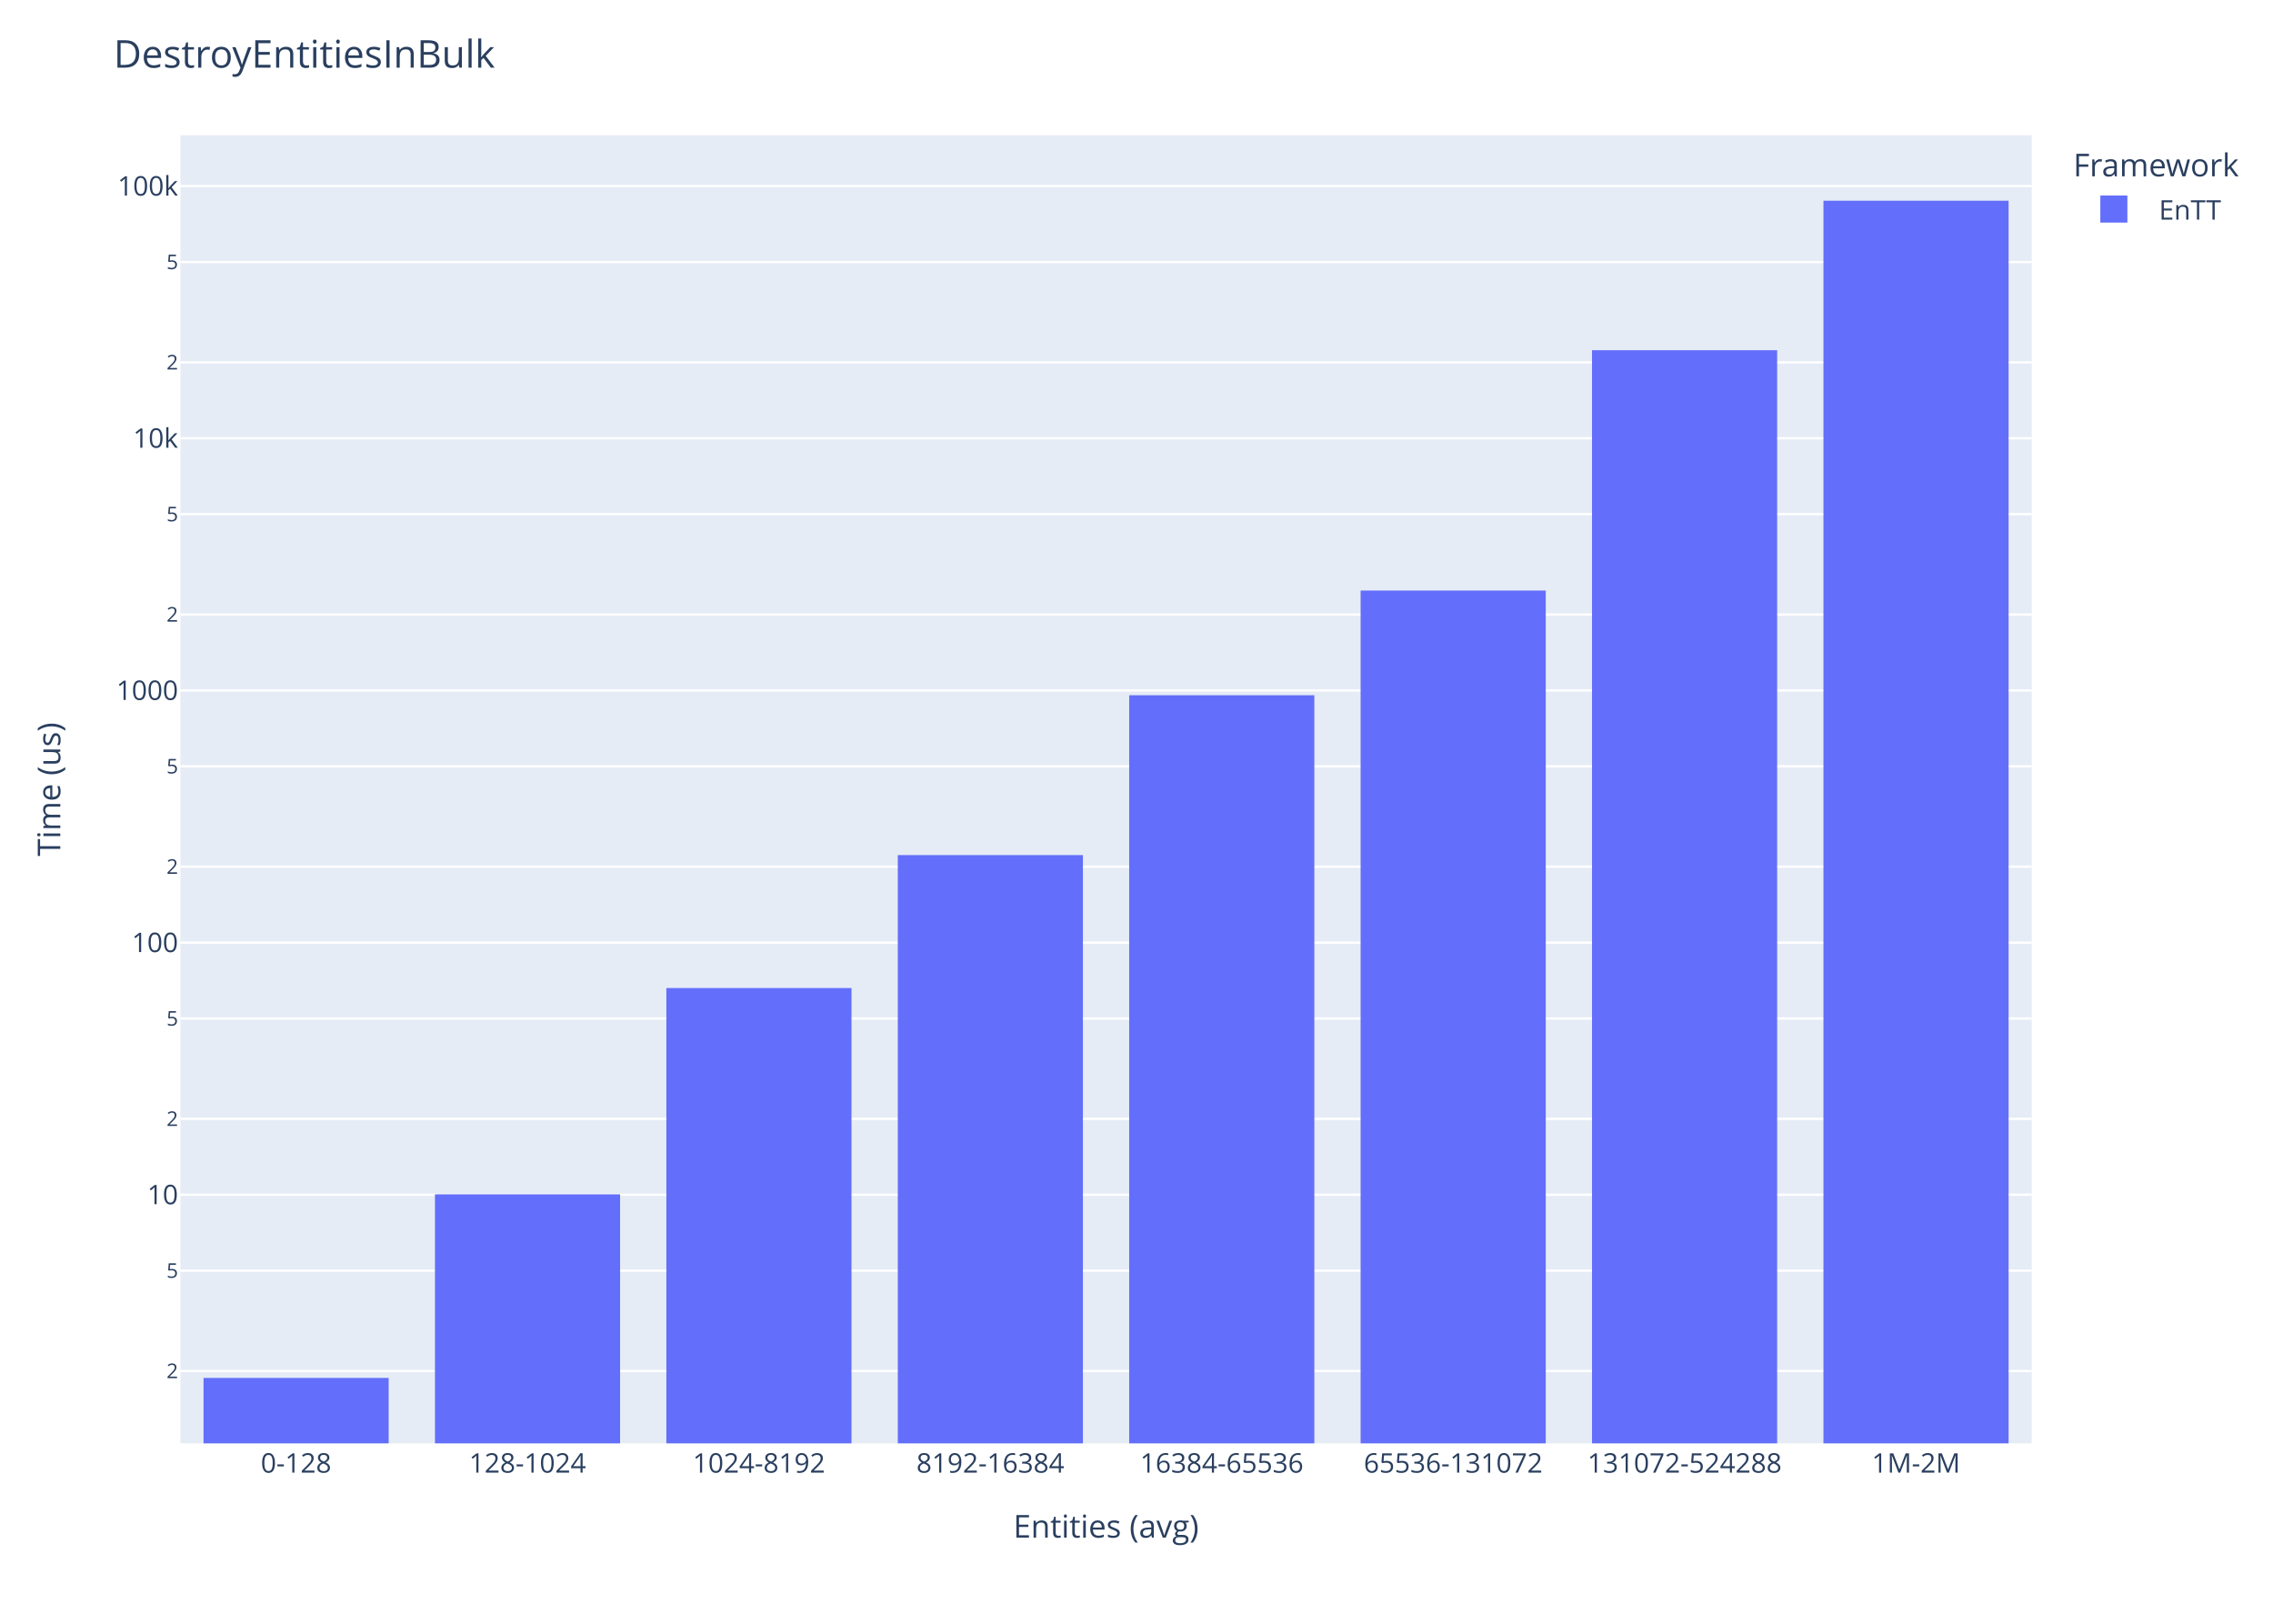
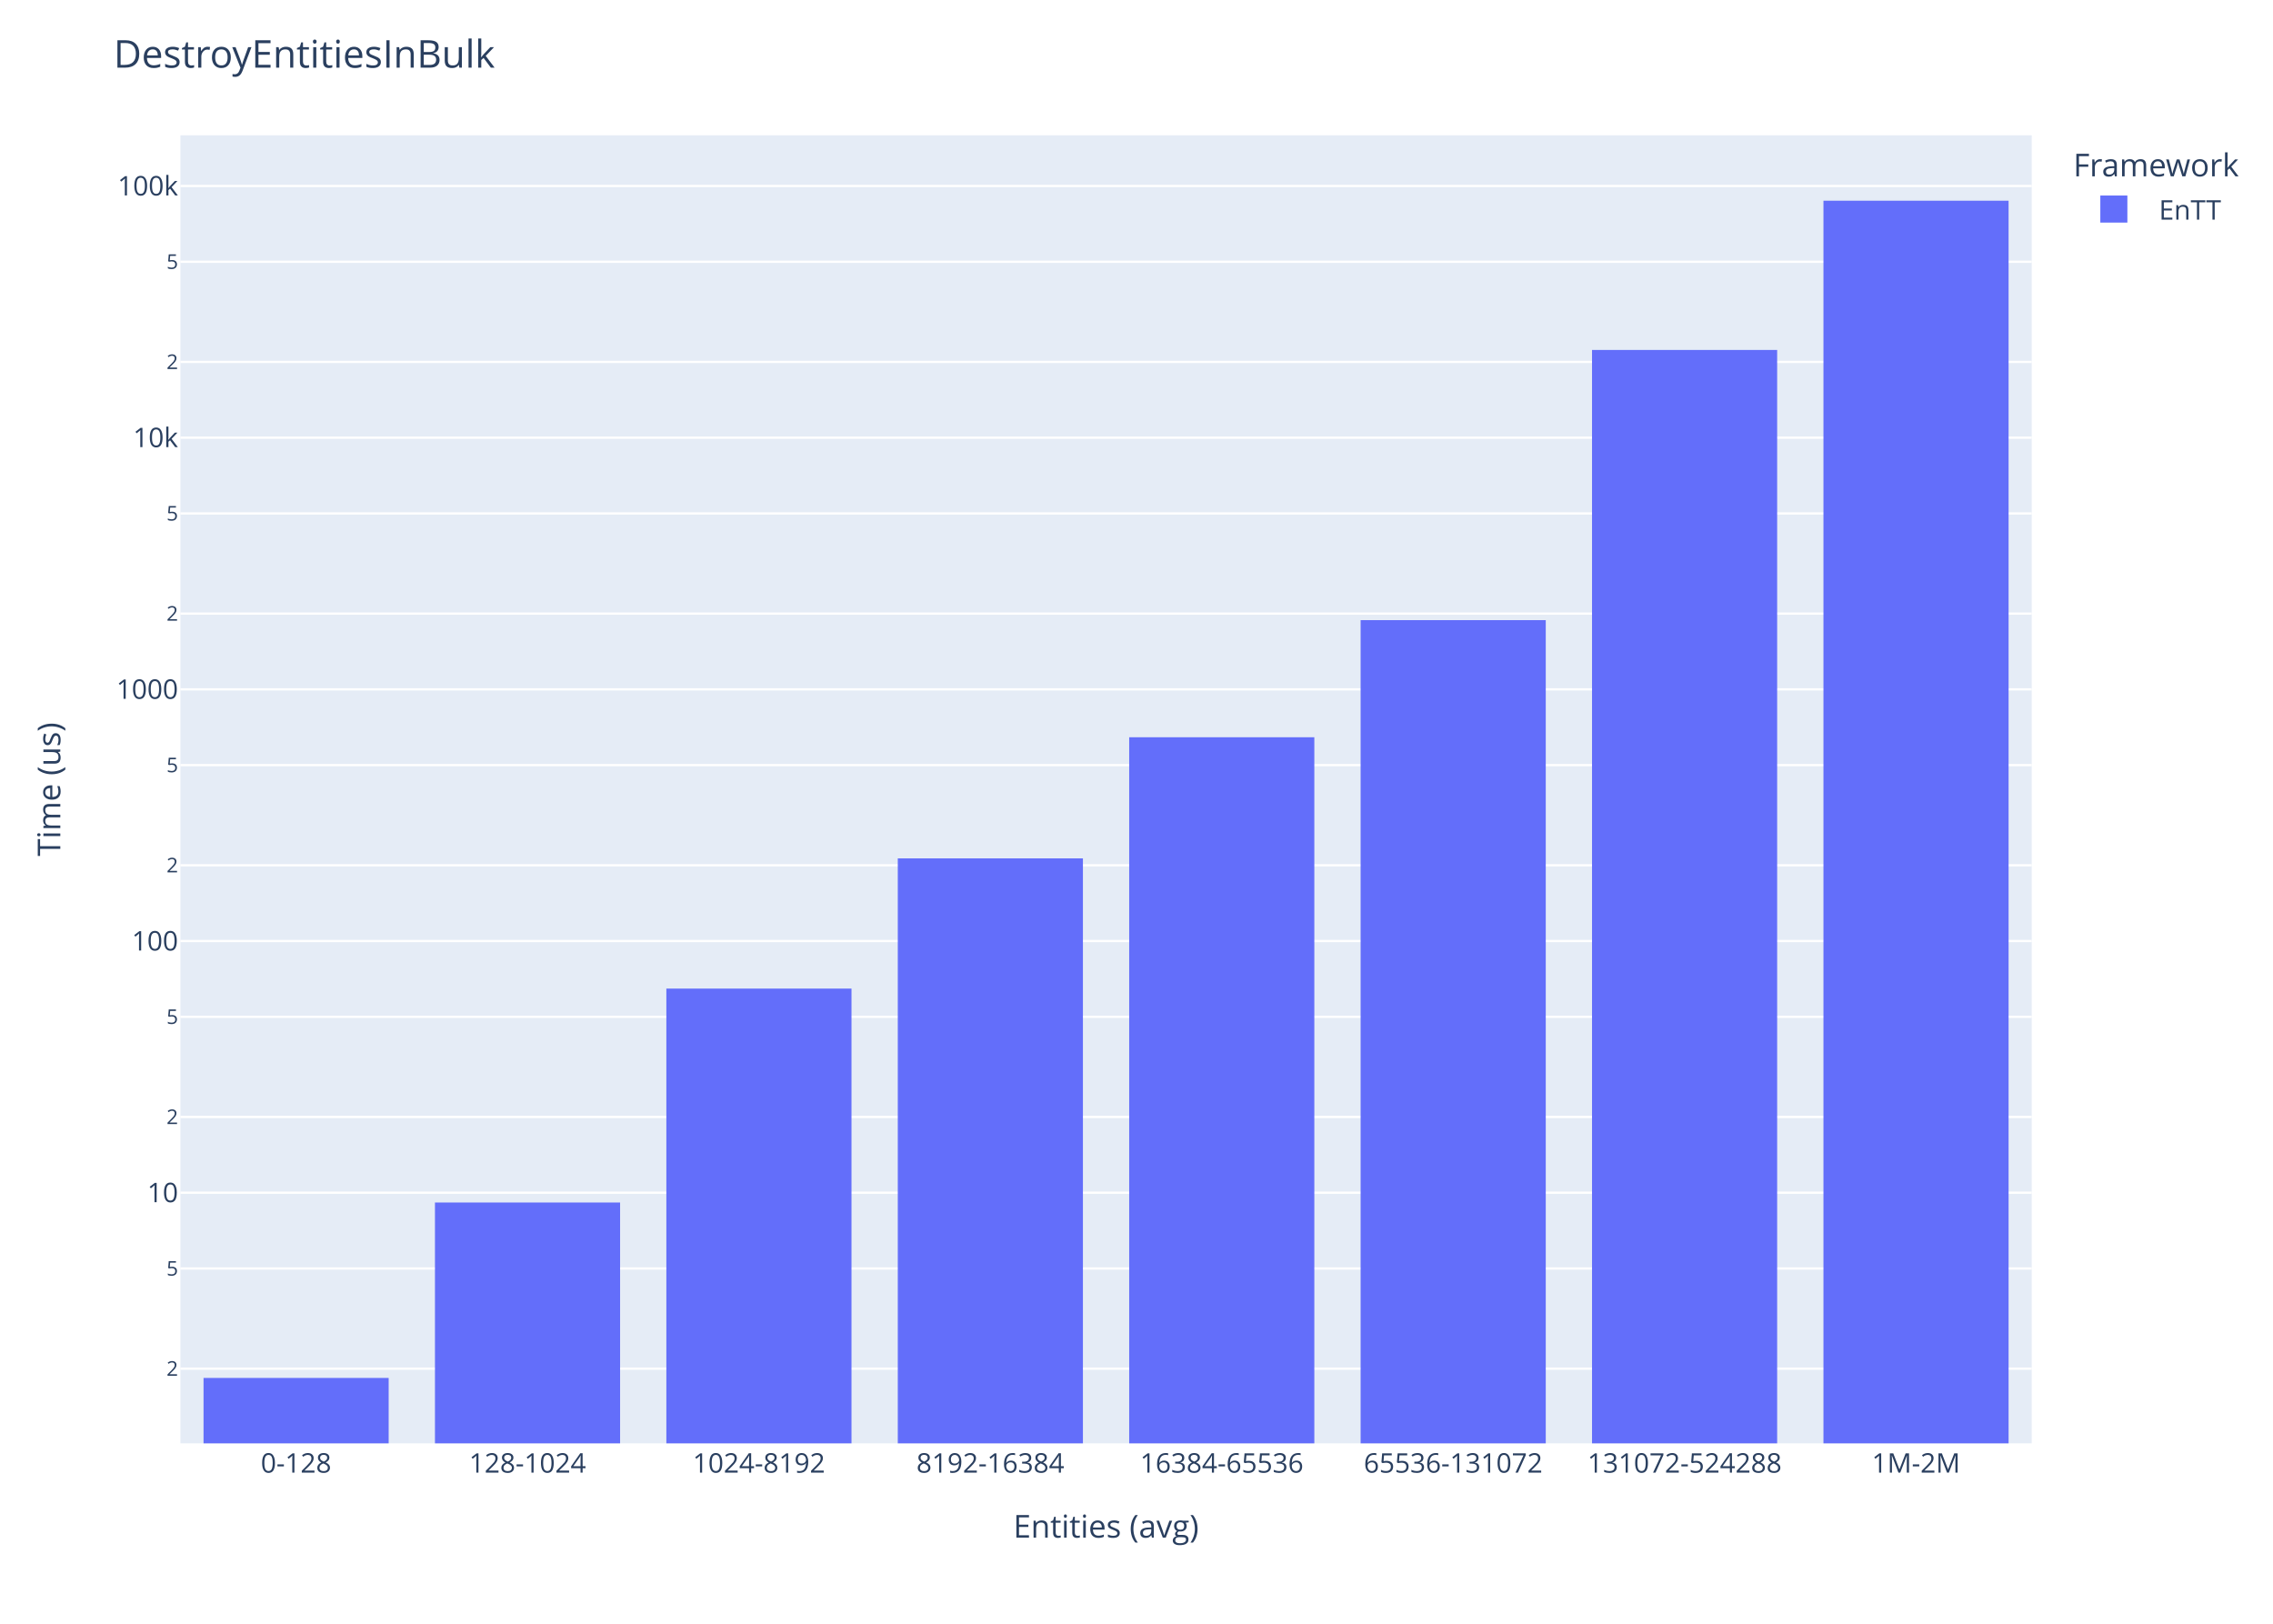
<svg xmlns="http://www.w3.org/2000/svg" class="main-svg" width="1008" height="720" style="" viewBox="0 0 1008 720">
  <rect x="0" y="0" width="1008" height="720" style="fill: rgb(255, 255, 255); fill-opacity: 1;" />
-   <defs id="defs-e6942e">
+   <defs id="defs-819018">
    <g class="clips">
-       <clipPath id="clipe6942exyplot" class="plotclip">
+       <clipPath id="clip819018xyplot" class="plotclip">
        <rect width="821" height="580" />
      </clipPath>
-       <clipPath class="axesclip" id="clipe6942ex">
+       <clipPath class="axesclip" id="clip819018x">
        <rect x="80" y="0" width="821" height="720" />
      </clipPath>
-       <clipPath class="axesclip" id="clipe6942ey">
+       <clipPath class="axesclip" id="clip819018y">
        <rect x="0" y="60" width="1008" height="580" />
      </clipPath>
-       <clipPath class="axesclip" id="clipe6942exy">
+       <clipPath class="axesclip" id="clip819018xy">
        <rect x="80" y="60" width="821" height="580" />
      </clipPath>
    </g>
    <g class="gradients" />
    <g class="patterns" />
  </defs>
  <g class="bglayer">
    <rect class="bg" x="80" y="60" width="821" height="580" style="fill: rgb(229, 236, 246); fill-opacity: 1; stroke-width: 0;" />
  </g>
  <g class="layer-below">
    <g class="imagelayer" />
    <g class="shapelayer" />
  </g>
  <g class="cartesianlayer">
    <g class="subplot xy">
      <g class="layer-subplot">
        <g class="shapelayer" />
        <g class="imagelayer" />
      </g>
      <g class="minor-gridlayer">
        <g class="x" />
        <g class="y" />
      </g>
      <g class="gridlayer">
        <g class="x" />
        <g class="y">
-           <path class="ygrid crisp" transform="translate(0,607.93)" d="M80,0h821" style="stroke: rgb(255, 255, 255); stroke-opacity: 1; stroke-width: 1px;" />
-           <path class="ygrid crisp" transform="translate(0,563.44)" d="M80,0h821" style="stroke: rgb(255, 255, 255); stroke-opacity: 1; stroke-width: 1px;" />
-           <path class="ygrid crisp" transform="translate(0,529.78)" d="M80,0h821" style="stroke: rgb(255, 255, 255); stroke-opacity: 1; stroke-width: 1px;" />
-           <path class="ygrid crisp" transform="translate(0,496.12)" d="M80,0h821" style="stroke: rgb(255, 255, 255); stroke-opacity: 1; stroke-width: 1px;" />
-           <path class="ygrid crisp" transform="translate(0,451.63)" d="M80,0h821" style="stroke: rgb(255, 255, 255); stroke-opacity: 1; stroke-width: 1px;" />
-           <path class="ygrid crisp" transform="translate(0,417.97)" d="M80,0h821" style="stroke: rgb(255, 255, 255); stroke-opacity: 1; stroke-width: 1px;" />
-           <path class="ygrid crisp" transform="translate(0,384.31)" d="M80,0h821" style="stroke: rgb(255, 255, 255); stroke-opacity: 1; stroke-width: 1px;" />
-           <path class="ygrid crisp" transform="translate(0,339.81)" d="M80,0h821" style="stroke: rgb(255, 255, 255); stroke-opacity: 1; stroke-width: 1px;" />
-           <path class="ygrid crisp" transform="translate(0,306.16)" d="M80,0h821" style="stroke: rgb(255, 255, 255); stroke-opacity: 1; stroke-width: 1px;" />
-           <path class="ygrid crisp" transform="translate(0,272.5)" d="M80,0h821" style="stroke: rgb(255, 255, 255); stroke-opacity: 1; stroke-width: 1px;" />
-           <path class="ygrid crisp" transform="translate(0,228)" d="M80,0h821" style="stroke: rgb(255, 255, 255); stroke-opacity: 1; stroke-width: 1px;" />
-           <path class="ygrid crisp" transform="translate(0,194.34)" d="M80,0h821" style="stroke: rgb(255, 255, 255); stroke-opacity: 1; stroke-width: 1px;" />
-           <path class="ygrid crisp" transform="translate(0,160.68)" d="M80,0h821" style="stroke: rgb(255, 255, 255); stroke-opacity: 1; stroke-width: 1px;" />
-           <path class="ygrid crisp" transform="translate(0,116.19)" d="M80,0h821" style="stroke: rgb(255, 255, 255); stroke-opacity: 1; stroke-width: 1px;" />
-           <path class="ygrid crisp" transform="translate(0,82.53)" d="M80,0h821" style="stroke: rgb(255, 255, 255); stroke-opacity: 1; stroke-width: 1px;" />
+           <path class="ygrid crisp" transform="translate(0,606.88)" d="M80,0h821" style="stroke: rgb(255, 255, 255); stroke-opacity: 1; stroke-width: 1px;" />
+           <path class="ygrid crisp" transform="translate(0,562.47)" d="M80,0h821" style="stroke: rgb(255, 255, 255); stroke-opacity: 1; stroke-width: 1px;" />
+           <path class="ygrid crisp" transform="translate(0,528.87)" d="M80,0h821" style="stroke: rgb(255, 255, 255); stroke-opacity: 1; stroke-width: 1px;" />
+           <path class="ygrid crisp" transform="translate(0,495.28)" d="M80,0h821" style="stroke: rgb(255, 255, 255); stroke-opacity: 1; stroke-width: 1px;" />
+           <path class="ygrid crisp" transform="translate(0,450.87)" d="M80,0h821" style="stroke: rgb(255, 255, 255); stroke-opacity: 1; stroke-width: 1px;" />
+           <path class="ygrid crisp" transform="translate(0,417.27)" d="M80,0h821" style="stroke: rgb(255, 255, 255); stroke-opacity: 1; stroke-width: 1px;" />
+           <path class="ygrid crisp" transform="translate(0,383.68)" d="M80,0h821" style="stroke: rgb(255, 255, 255); stroke-opacity: 1; stroke-width: 1px;" />
+           <path class="ygrid crisp" transform="translate(0,339.27)" d="M80,0h821" style="stroke: rgb(255, 255, 255); stroke-opacity: 1; stroke-width: 1px;" />
+           <path class="ygrid crisp" transform="translate(0,305.67)" d="M80,0h821" style="stroke: rgb(255, 255, 255); stroke-opacity: 1; stroke-width: 1px;" />
+           <path class="ygrid crisp" transform="translate(0,272.08)" d="M80,0h821" style="stroke: rgb(255, 255, 255); stroke-opacity: 1; stroke-width: 1px;" />
+           <path class="ygrid crisp" transform="translate(0,227.67)" d="M80,0h821" style="stroke: rgb(255, 255, 255); stroke-opacity: 1; stroke-width: 1px;" />
+           <path class="ygrid crisp" transform="translate(0,194.07)" d="M80,0h821" style="stroke: rgb(255, 255, 255); stroke-opacity: 1; stroke-width: 1px;" />
+           <path class="ygrid crisp" transform="translate(0,160.48)" d="M80,0h821" style="stroke: rgb(255, 255, 255); stroke-opacity: 1; stroke-width: 1px;" />
+           <path class="ygrid crisp" transform="translate(0,116.07)" d="M80,0h821" style="stroke: rgb(255, 255, 255); stroke-opacity: 1; stroke-width: 1px;" />
+           <path class="ygrid crisp" transform="translate(0,82.47)" d="M80,0h821" style="stroke: rgb(255, 255, 255); stroke-opacity: 1; stroke-width: 1px;" />
        </g>
      </g>
      <g class="zerolinelayer" />
      <path class="xlines-below" />
      <path class="ylines-below" />
      <g class="overlines-below" />
      <g class="xaxislayer-below" />
      <g class="yaxislayer-below" />
      <g class="overaxes-below" />
-       <g class="plot" transform="translate(80,60)" clip-path="url(#clipe6942exyplot)">
+       <g class="plot" transform="translate(80,60)" clip-path="url(#clip819018xyplot)">
        <g class="barlayer mlayer">
          <g class="trace bars" style="opacity: 1;">
            <g class="points">
              <g class="point">
                <path d="M10.26,6090V551H92.36V6090Z" style="vector-effect: non-scaling-stroke; opacity: 1; stroke-width: 0px; fill: rgb(99, 110, 250); fill-opacity: 1;" />
              </g>
              <g class="point">
-                 <path d="M112.89,6090V469.59H194.99V6090Z" style="vector-effect: non-scaling-stroke; opacity: 1; stroke-width: 0px; fill: rgb(99, 110, 250); fill-opacity: 1;" />
-               </g>
-               <g class="point">
-                 <path d="M215.51,6090V378.11H297.61V6090Z" style="vector-effect: non-scaling-stroke; opacity: 1; stroke-width: 0px; fill: rgb(99, 110, 250); fill-opacity: 1;" />
-               </g>
-               <g class="point">
-                 <path d="M318.14,6090V319.18H400.24V6090Z" style="vector-effect: non-scaling-stroke; opacity: 1; stroke-width: 0px; fill: rgb(99, 110, 250); fill-opacity: 1;" />
-               </g>
-               <g class="point">
-                 <path d="M420.76,6090V248.3H502.86V6090Z" style="vector-effect: non-scaling-stroke; opacity: 1; stroke-width: 0px; fill: rgb(99, 110, 250); fill-opacity: 1;" />
-               </g>
-               <g class="point">
-                 <path d="M523.39,6090V201.86H605.49V6090Z" style="vector-effect: non-scaling-stroke; opacity: 1; stroke-width: 0px; fill: rgb(99, 110, 250); fill-opacity: 1;" />
-               </g>
-               <g class="point">
-                 <path d="M626.01,6090V95.29H708.11V6090Z" style="vector-effect: non-scaling-stroke; opacity: 1; stroke-width: 0px; fill: rgb(99, 110, 250); fill-opacity: 1;" />
+                 <path d="M112.89,6090V473.23H194.99V6090Z" style="vector-effect: non-scaling-stroke; opacity: 1; stroke-width: 0px; fill: rgb(99, 110, 250); fill-opacity: 1;" />
+               </g>
+               <g class="point">
+                 <path d="M215.51,6090V378.36H297.61V6090Z" style="vector-effect: non-scaling-stroke; opacity: 1; stroke-width: 0px; fill: rgb(99, 110, 250); fill-opacity: 1;" />
+               </g>
+               <g class="point">
+                 <path d="M318.14,6090V320.63H400.24V6090Z" style="vector-effect: non-scaling-stroke; opacity: 1; stroke-width: 0px; fill: rgb(99, 110, 250); fill-opacity: 1;" />
+               </g>
+               <g class="point">
+                 <path d="M420.76,6090V266.92H502.86V6090Z" style="vector-effect: non-scaling-stroke; opacity: 1; stroke-width: 0px; fill: rgb(99, 110, 250); fill-opacity: 1;" />
+               </g>
+               <g class="point">
+                 <path d="M523.39,6090V214.98H605.49V6090Z" style="vector-effect: non-scaling-stroke; opacity: 1; stroke-width: 0px; fill: rgb(99, 110, 250); fill-opacity: 1;" />
+               </g>
+               <g class="point">
+                 <path d="M626.01,6090V95.18H708.11V6090Z" style="vector-effect: non-scaling-stroke; opacity: 1; stroke-width: 0px; fill: rgb(99, 110, 250); fill-opacity: 1;" />
              </g>
              <g class="point">
                <path d="M728.64,6090V29H810.74V6090Z" style="vector-effect: non-scaling-stroke; opacity: 1; stroke-width: 0px; fill: rgb(99, 110, 250); fill-opacity: 1;" />
              </g>
            </g>
          </g>
        </g>
      </g>
      <g class="overplot" />
      <path class="xlines-above crisp" d="M0,0" style="fill: none;" />
      <path class="ylines-above crisp" d="M0,0" style="fill: none;" />
      <g class="overlines-above" />
      <g class="xaxislayer-above">
        <g class="xtick">
          <text text-anchor="middle" x="0" y="653" transform="translate(131.31,0)" style="font-family: 'Open Sans', verdana, arial, sans-serif; font-size: 12px; fill: rgb(42, 63, 95); fill-opacity: 1; white-space: pre; opacity: 1;">0-128</text>
        </g>
        <g class="xtick">
          <text text-anchor="middle" x="0" y="653" transform="translate(233.94,0)" style="font-family: 'Open Sans', verdana, arial, sans-serif; font-size: 12px; fill: rgb(42, 63, 95); fill-opacity: 1; white-space: pre; opacity: 1;">128-1024</text>
        </g>
        <g class="xtick">
          <text text-anchor="middle" x="0" y="653" transform="translate(336.56,0)" style="font-family: 'Open Sans', verdana, arial, sans-serif; font-size: 12px; fill: rgb(42, 63, 95); fill-opacity: 1; white-space: pre; opacity: 1;">1024-8192</text>
        </g>
        <g class="xtick">
          <text text-anchor="middle" x="0" y="653" transform="translate(439.19,0)" style="font-family: 'Open Sans', verdana, arial, sans-serif; font-size: 12px; fill: rgb(42, 63, 95); fill-opacity: 1; white-space: pre; opacity: 1;">8192-16384</text>
        </g>
        <g class="xtick">
          <text text-anchor="middle" x="0" y="653" transform="translate(541.81,0)" style="font-family: 'Open Sans', verdana, arial, sans-serif; font-size: 12px; fill: rgb(42, 63, 95); fill-opacity: 1; white-space: pre; opacity: 1;">16384-65536</text>
        </g>
        <g class="xtick">
          <text text-anchor="middle" x="0" y="653" transform="translate(644.44,0)" style="font-family: 'Open Sans', verdana, arial, sans-serif; font-size: 12px; fill: rgb(42, 63, 95); fill-opacity: 1; white-space: pre; opacity: 1;">65536-131072</text>
        </g>
        <g class="xtick">
          <text text-anchor="middle" x="0" y="653" transform="translate(747.06,0)" style="font-family: 'Open Sans', verdana, arial, sans-serif; font-size: 12px; fill: rgb(42, 63, 95); fill-opacity: 1; white-space: pre; opacity: 1;">131072-524288</text>
        </g>
        <g class="xtick">
          <text text-anchor="middle" x="0" y="653" transform="translate(849.69,0)" style="font-family: 'Open Sans', verdana, arial, sans-serif; font-size: 12px; fill: rgb(42, 63, 95); fill-opacity: 1; white-space: pre; opacity: 1;">1M-2M</text>
        </g>
      </g>
      <g class="yaxislayer-above">
        <g class="ytick">
-           <text text-anchor="end" x="79" y="3.15" transform="translate(0,607.93)" style="font-family: 'Open Sans', verdana, arial, sans-serif; font-size: 9px; fill: rgb(42, 63, 95); fill-opacity: 1; white-space: pre; opacity: 1;">2</text>
-         </g>
-         <g class="ytick">
-           <text text-anchor="end" x="79" y="3.15" style="font-family: 'Open Sans', verdana, arial, sans-serif; font-size: 9px; fill: rgb(42, 63, 95); fill-opacity: 1; white-space: pre; opacity: 1;" transform="translate(0,563.44)">5</text>
-         </g>
-         <g class="ytick">
-           <text text-anchor="end" x="79" y="4.2" style="font-family: 'Open Sans', verdana, arial, sans-serif; font-size: 12px; fill: rgb(42, 63, 95); fill-opacity: 1; white-space: pre; opacity: 1;" transform="translate(0,529.78)">10</text>
-         </g>
-         <g class="ytick">
-           <text text-anchor="end" x="79" y="3.15" style="font-family: 'Open Sans', verdana, arial, sans-serif; font-size: 9px; fill: rgb(42, 63, 95); fill-opacity: 1; white-space: pre; opacity: 1;" transform="translate(0,496.12)">2</text>
-         </g>
-         <g class="ytick">
-           <text text-anchor="end" x="79" y="3.15" style="font-family: 'Open Sans', verdana, arial, sans-serif; font-size: 9px; fill: rgb(42, 63, 95); fill-opacity: 1; white-space: pre; opacity: 1;" transform="translate(0,451.63)">5</text>
-         </g>
-         <g class="ytick">
-           <text text-anchor="end" x="79" y="4.2" style="font-family: 'Open Sans', verdana, arial, sans-serif; font-size: 12px; fill: rgb(42, 63, 95); fill-opacity: 1; white-space: pre; opacity: 1;" transform="translate(0,417.97)">100</text>
-         </g>
-         <g class="ytick">
-           <text text-anchor="end" x="79" y="3.15" style="font-family: 'Open Sans', verdana, arial, sans-serif; font-size: 9px; fill: rgb(42, 63, 95); fill-opacity: 1; white-space: pre; opacity: 1;" transform="translate(0,384.31)">2</text>
-         </g>
-         <g class="ytick">
-           <text text-anchor="end" x="79" y="3.15" style="font-family: 'Open Sans', verdana, arial, sans-serif; font-size: 9px; fill: rgb(42, 63, 95); fill-opacity: 1; white-space: pre; opacity: 1;" transform="translate(0,339.81)">5</text>
-         </g>
-         <g class="ytick">
-           <text text-anchor="end" x="79" y="4.2" style="font-family: 'Open Sans', verdana, arial, sans-serif; font-size: 12px; fill: rgb(42, 63, 95); fill-opacity: 1; white-space: pre; opacity: 1;" transform="translate(0,306.16)">1000</text>
-         </g>
-         <g class="ytick">
-           <text text-anchor="end" x="79" y="3.15" style="font-family: 'Open Sans', verdana, arial, sans-serif; font-size: 9px; fill: rgb(42, 63, 95); fill-opacity: 1; white-space: pre; opacity: 1;" transform="translate(0,272.5)">2</text>
-         </g>
-         <g class="ytick">
-           <text text-anchor="end" x="79" y="3.15" style="font-family: 'Open Sans', verdana, arial, sans-serif; font-size: 9px; fill: rgb(42, 63, 95); fill-opacity: 1; white-space: pre; opacity: 1;" transform="translate(0,228)">5</text>
-         </g>
-         <g class="ytick">
-           <text text-anchor="end" x="79" y="4.2" style="font-family: 'Open Sans', verdana, arial, sans-serif; font-size: 12px; fill: rgb(42, 63, 95); fill-opacity: 1; white-space: pre; opacity: 1;" transform="translate(0,194.34)">10k</text>
-         </g>
-         <g class="ytick">
-           <text text-anchor="end" x="79" y="3.15" style="font-family: 'Open Sans', verdana, arial, sans-serif; font-size: 9px; fill: rgb(42, 63, 95); fill-opacity: 1; white-space: pre; opacity: 1;" transform="translate(0,160.68)">2</text>
-         </g>
-         <g class="ytick">
-           <text text-anchor="end" x="79" y="3.15" style="font-family: 'Open Sans', verdana, arial, sans-serif; font-size: 9px; fill: rgb(42, 63, 95); fill-opacity: 1; white-space: pre; opacity: 1;" transform="translate(0,116.19)">5</text>
-         </g>
-         <g class="ytick">
-           <text text-anchor="end" x="79" y="4.2" style="font-family: 'Open Sans', verdana, arial, sans-serif; font-size: 12px; fill: rgb(42, 63, 95); fill-opacity: 1; white-space: pre; opacity: 1;" transform="translate(0,82.53)">100k</text>
+           <text text-anchor="end" x="79" y="3.15" transform="translate(0,606.88)" style="font-family: 'Open Sans', verdana, arial, sans-serif; font-size: 9px; fill: rgb(42, 63, 95); fill-opacity: 1; white-space: pre; opacity: 1;">2</text>
+         </g>
+         <g class="ytick">
+           <text text-anchor="end" x="79" y="3.15" style="font-family: 'Open Sans', verdana, arial, sans-serif; font-size: 9px; fill: rgb(42, 63, 95); fill-opacity: 1; white-space: pre; opacity: 1;" transform="translate(0,562.47)">5</text>
+         </g>
+         <g class="ytick">
+           <text text-anchor="end" x="79" y="4.2" style="font-family: 'Open Sans', verdana, arial, sans-serif; font-size: 12px; fill: rgb(42, 63, 95); fill-opacity: 1; white-space: pre; opacity: 1;" transform="translate(0,528.87)">10</text>
+         </g>
+         <g class="ytick">
+           <text text-anchor="end" x="79" y="3.15" style="font-family: 'Open Sans', verdana, arial, sans-serif; font-size: 9px; fill: rgb(42, 63, 95); fill-opacity: 1; white-space: pre; opacity: 1;" transform="translate(0,495.28)">2</text>
+         </g>
+         <g class="ytick">
+           <text text-anchor="end" x="79" y="3.15" style="font-family: 'Open Sans', verdana, arial, sans-serif; font-size: 9px; fill: rgb(42, 63, 95); fill-opacity: 1; white-space: pre; opacity: 1;" transform="translate(0,450.87)">5</text>
+         </g>
+         <g class="ytick">
+           <text text-anchor="end" x="79" y="4.2" style="font-family: 'Open Sans', verdana, arial, sans-serif; font-size: 12px; fill: rgb(42, 63, 95); fill-opacity: 1; white-space: pre; opacity: 1;" transform="translate(0,417.27)">100</text>
+         </g>
+         <g class="ytick">
+           <text text-anchor="end" x="79" y="3.15" style="font-family: 'Open Sans', verdana, arial, sans-serif; font-size: 9px; fill: rgb(42, 63, 95); fill-opacity: 1; white-space: pre; opacity: 1;" transform="translate(0,383.68)">2</text>
+         </g>
+         <g class="ytick">
+           <text text-anchor="end" x="79" y="3.15" style="font-family: 'Open Sans', verdana, arial, sans-serif; font-size: 9px; fill: rgb(42, 63, 95); fill-opacity: 1; white-space: pre; opacity: 1;" transform="translate(0,339.27)">5</text>
+         </g>
+         <g class="ytick">
+           <text text-anchor="end" x="79" y="4.2" style="font-family: 'Open Sans', verdana, arial, sans-serif; font-size: 12px; fill: rgb(42, 63, 95); fill-opacity: 1; white-space: pre; opacity: 1;" transform="translate(0,305.67)">1000</text>
+         </g>
+         <g class="ytick">
+           <text text-anchor="end" x="79" y="3.15" style="font-family: 'Open Sans', verdana, arial, sans-serif; font-size: 9px; fill: rgb(42, 63, 95); fill-opacity: 1; white-space: pre; opacity: 1;" transform="translate(0,272.08)">2</text>
+         </g>
+         <g class="ytick">
+           <text text-anchor="end" x="79" y="3.15" style="font-family: 'Open Sans', verdana, arial, sans-serif; font-size: 9px; fill: rgb(42, 63, 95); fill-opacity: 1; white-space: pre; opacity: 1;" transform="translate(0,227.67)">5</text>
+         </g>
+         <g class="ytick">
+           <text text-anchor="end" x="79" y="4.2" style="font-family: 'Open Sans', verdana, arial, sans-serif; font-size: 12px; fill: rgb(42, 63, 95); fill-opacity: 1; white-space: pre; opacity: 1;" transform="translate(0,194.07)">10k</text>
+         </g>
+         <g class="ytick">
+           <text text-anchor="end" x="79" y="3.15" style="font-family: 'Open Sans', verdana, arial, sans-serif; font-size: 9px; fill: rgb(42, 63, 95); fill-opacity: 1; white-space: pre; opacity: 1;" transform="translate(0,160.48)">2</text>
+         </g>
+         <g class="ytick">
+           <text text-anchor="end" x="79" y="3.15" style="font-family: 'Open Sans', verdana, arial, sans-serif; font-size: 9px; fill: rgb(42, 63, 95); fill-opacity: 1; white-space: pre; opacity: 1;" transform="translate(0,116.07)">5</text>
+         </g>
+         <g class="ytick">
+           <text text-anchor="end" x="79" y="4.2" style="font-family: 'Open Sans', verdana, arial, sans-serif; font-size: 12px; fill: rgb(42, 63, 95); fill-opacity: 1; white-space: pre; opacity: 1;" transform="translate(0,82.47)">100k</text>
        </g>
      </g>
      <g class="overaxes-above" />
    </g>
  </g>
  <g class="polarlayer" />
  <g class="smithlayer" />
  <g class="ternarylayer" />
  <g class="geolayer" />
  <g class="funnelarealayer" />
  <g class="pielayer" />
  <g class="iciclelayer" />
  <g class="treemaplayer" />
  <g class="sunburstlayer" />
  <g class="glimages" />
-   <defs id="topdefs-e6942e">
+   <defs id="topdefs-819018">
    <g class="clips" />
-     <clipPath id="legende6942e">
+     <clipPath id="legend819018">
      <rect width="79" height="48" x="0" y="0" />
    </clipPath>
  </defs>
  <g class="layer-above">
    <g class="imagelayer" />
    <g class="shapelayer" />
  </g>
  <g class="infolayer">
    <g class="legend" pointer-events="all" transform="translate(917.42,60)">
      <rect class="bg" shape-rendering="crispEdges" width="79" height="48" x="0" y="0" style="stroke: rgb(68, 68, 68); stroke-opacity: 1; fill: rgb(255, 255, 255); fill-opacity: 1; stroke-width: 0px;" />
-       <g class="scrollbox" transform="" clip-path="url(#legende6942e)">
+       <g class="scrollbox" transform="" clip-path="url(#legend819018)">
        <text class="legendtitletext" text-anchor="start" x="2" y="18.2" style="font-family: 'Open Sans', verdana, arial, sans-serif; font-size: 14px; fill: rgb(42, 63, 95); fill-opacity: 1; white-space: pre;">Framework</text>
        <g class="groups" transform="">
          <g class="traces" transform="translate(0,32.7)" style="opacity: 1;">
            <text class="legendtext" text-anchor="start" x="40" y="4.68" style="font-family: 'Open Sans', verdana, arial, sans-serif; font-size: 12px; fill: rgb(42, 63, 95); fill-opacity: 1; white-space: pre;">EnTT</text>
            <g class="layers" style="opacity: 1;">
              <g class="legendfill" />
              <g class="legendlines" />
              <g class="legendsymbols">
                <g class="legendpoints">
                  <path class="legendundefined" d="M6,6H-6V-6H6Z" transform="translate(20,0)" style="stroke-width: 0px; fill: rgb(99, 110, 250); fill-opacity: 1;" />
                </g>
              </g>
            </g>
            <rect class="legendtoggle" x="0" y="-9.5" width="67.688" height="19" style="fill: rgb(0, 0, 0); fill-opacity: 0;" />
          </g>
        </g>
      </g>
      <rect class="scrollbar" rx="20" ry="3" width="0" height="0" x="0" y="0" style="fill: rgb(128, 139, 164); fill-opacity: 1;" />
    </g>
    <g class="g-gtitle">
      <text class="gtitle" x="50.4" y="30" text-anchor="start" dy="0em" style="font-family: 'Open Sans', verdana, arial, sans-serif; font-size: 17px; fill: rgb(42, 63, 95); opacity: 1; font-weight: normal; white-space: pre;">DestroyEntitiesInBulk</text>
    </g>
    <g class="g-xtitle">
      <text class="xtitle" x="490.5" y="681.8" text-anchor="middle" style="font-family: 'Open Sans', verdana, arial, sans-serif; font-size: 14px; fill: rgb(42, 63, 95); opacity: 1; font-weight: normal; white-space: pre;">Entities (avg)</text>
    </g>
    <g class="g-ytitle">
      <text class="ytitle" transform="rotate(-90,26.74688,350)" x="26.747" y="350" text-anchor="middle" style="font-family: 'Open Sans', verdana, arial, sans-serif; font-size: 14px; fill: rgb(42, 63, 95); opacity: 1; font-weight: normal; white-space: pre;">Time (us)</text>
    </g>
  </g>
</svg>
